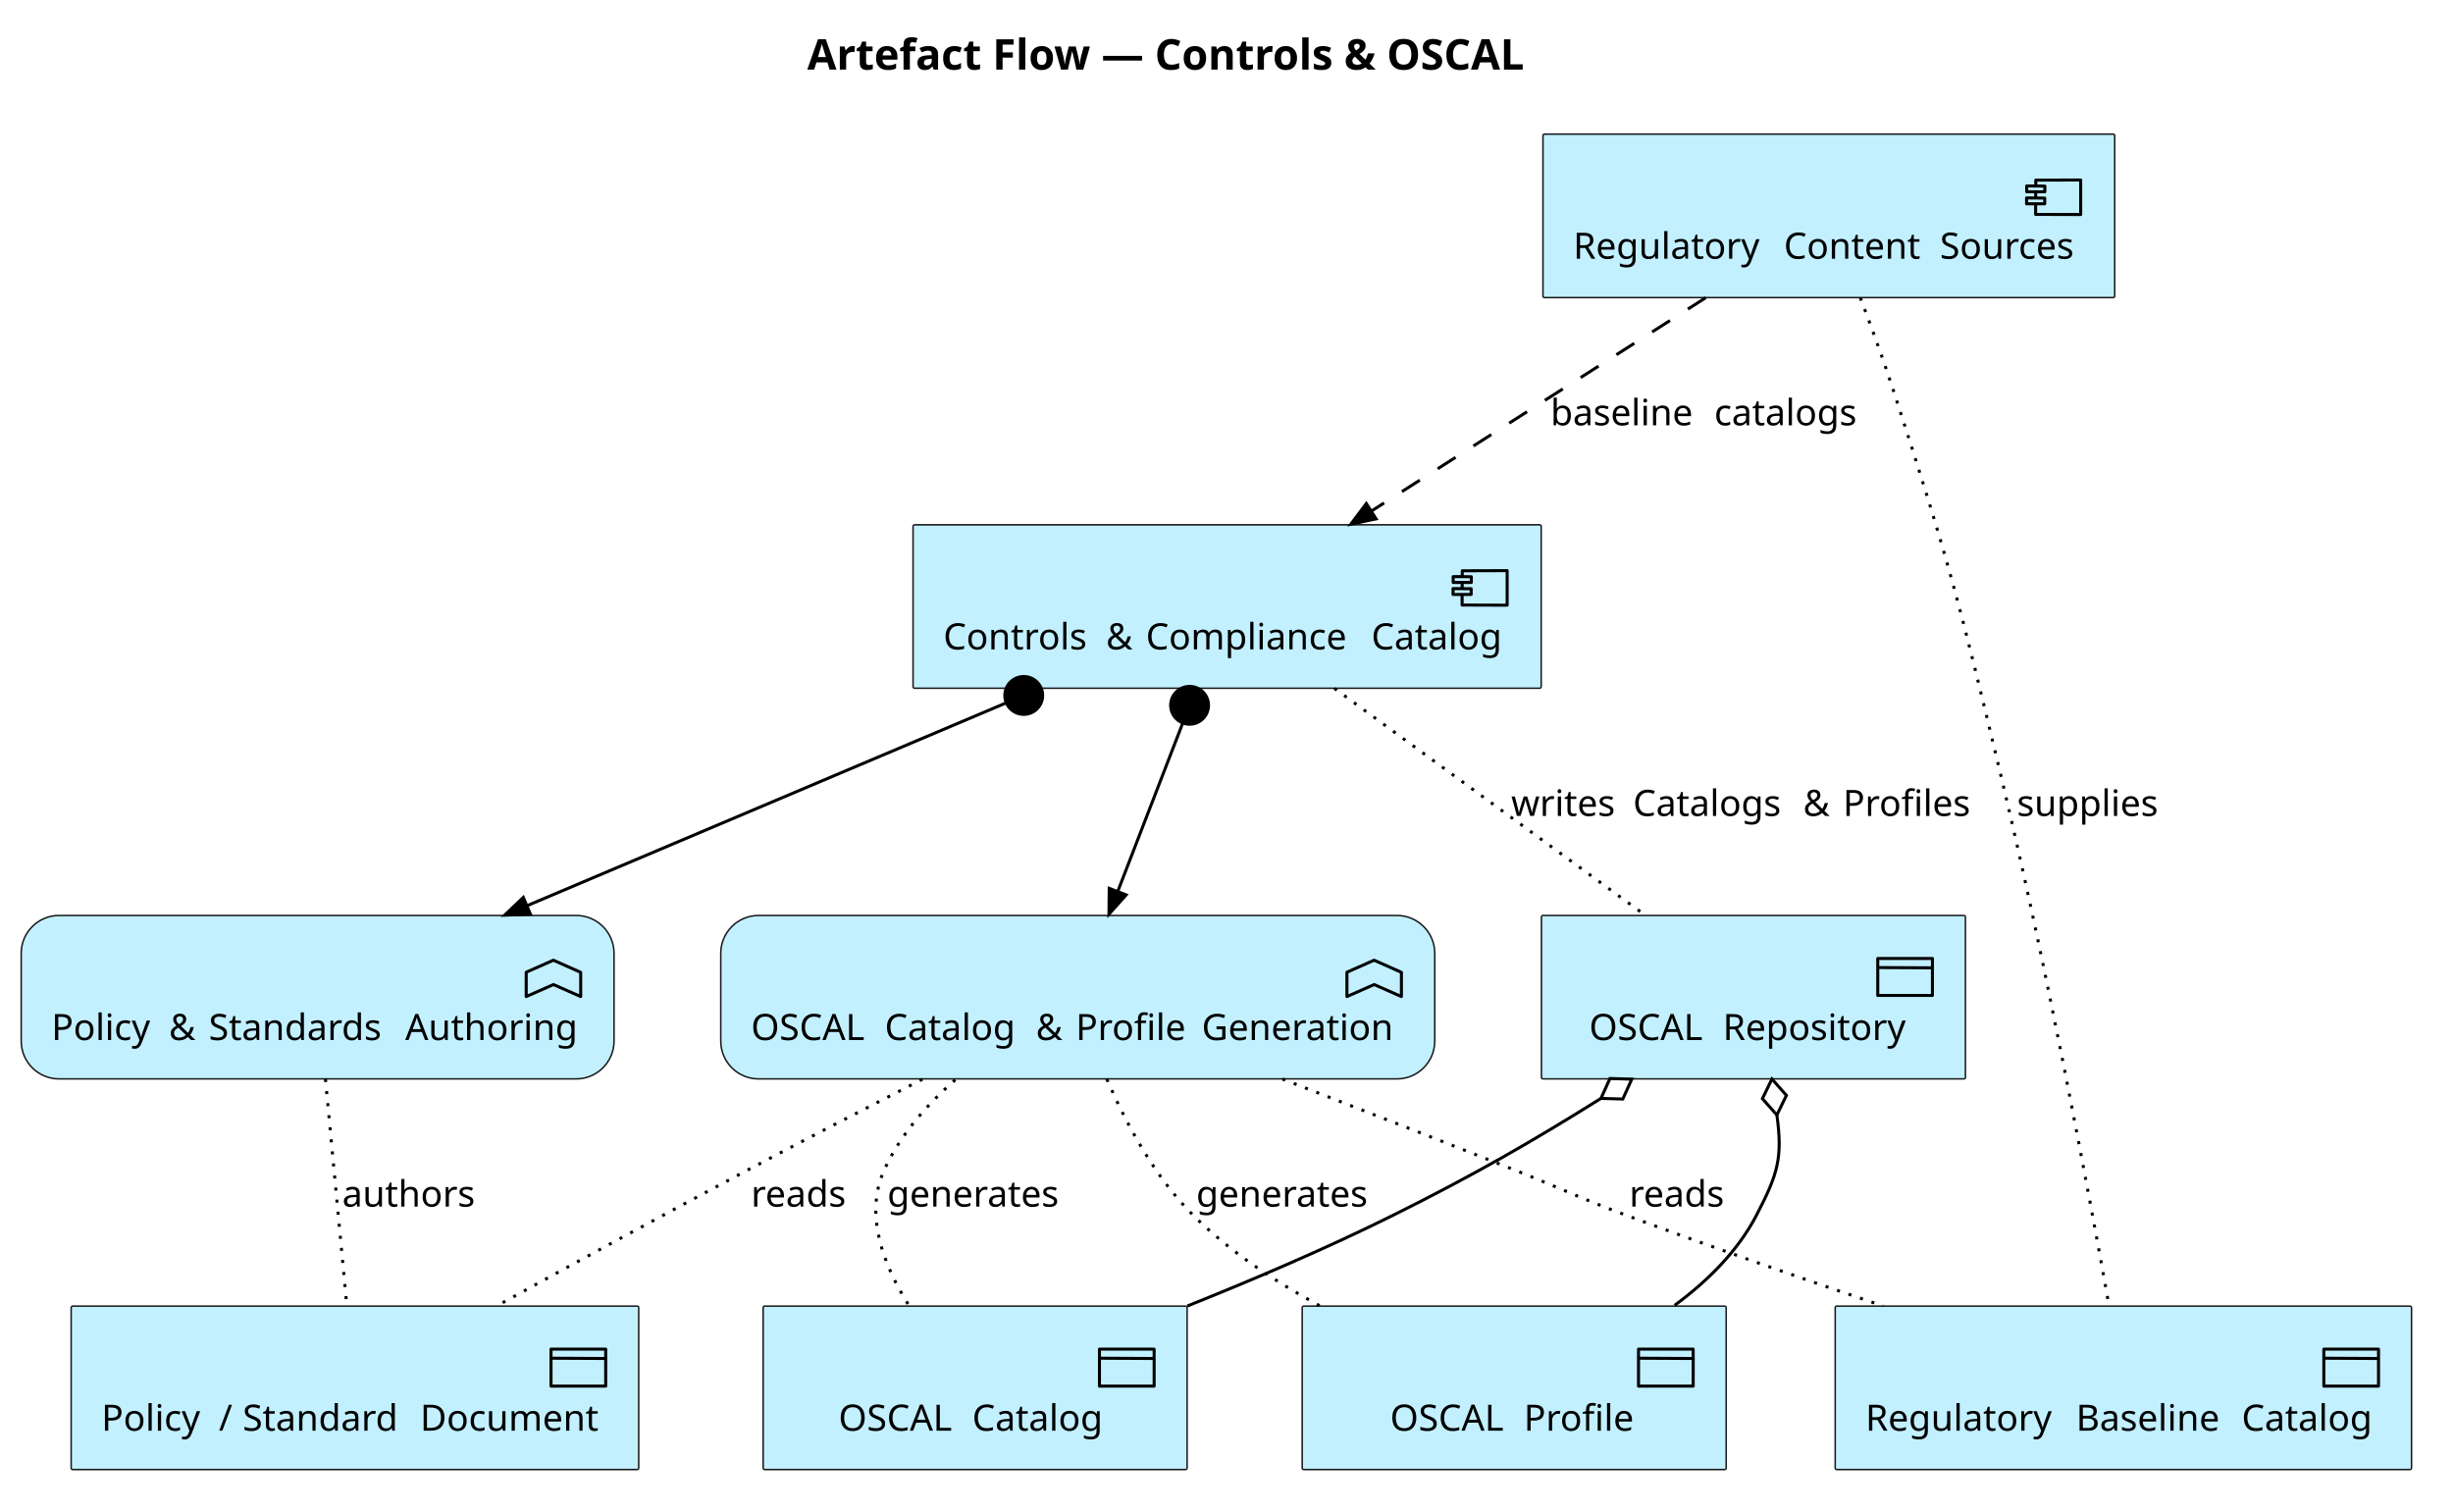
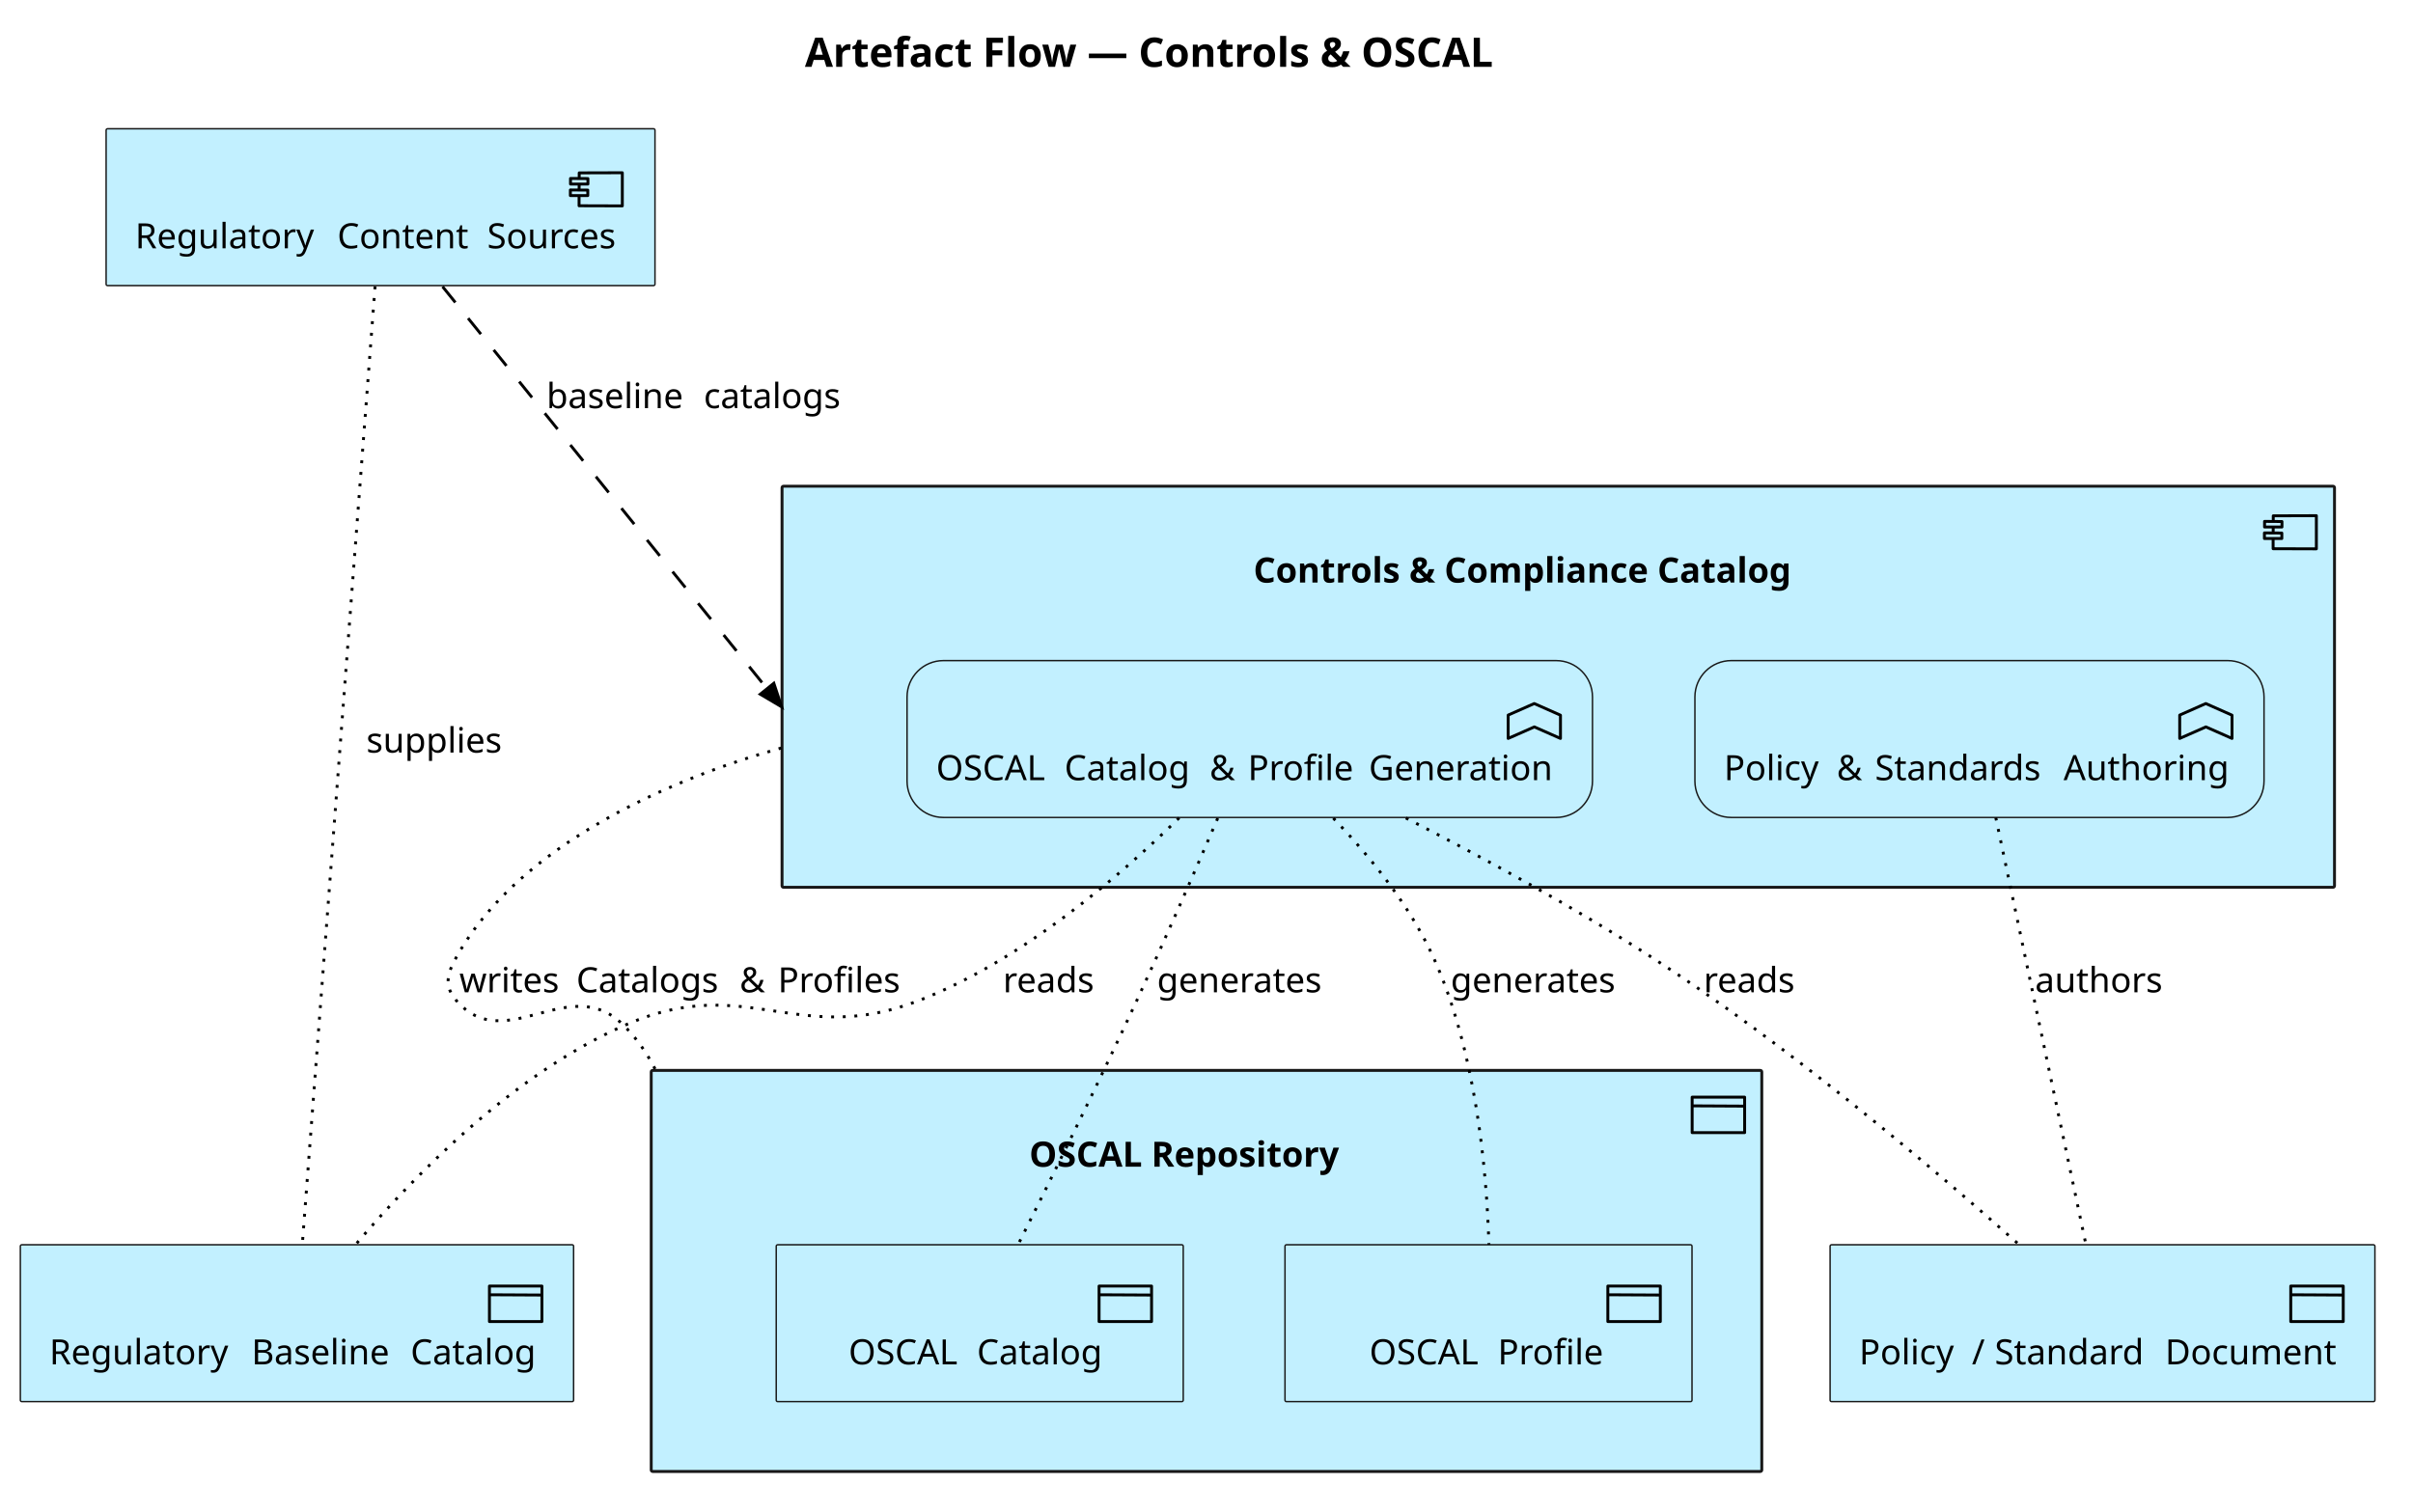
- <svg xmlns="http://www.w3.org/2000/svg" version="1.1" data-diagram-type="DESCRIPTION" style="width:810px;height:499px;background:#FFFFFF;" width="810px" height="499px" viewBox="0 0 810 499" zoomAndPan="magnify" preserveAspectRatio="none" contentStyleType="text/css">
+ <svg xmlns="http://www.w3.org/2000/svg" version="1.1" data-diagram-type="DESCRIPTION" style="width:830px;height:520px;background:#FFFFFF;" width="830px" height="520px" viewBox="0 0 830 520" zoomAndPan="magnify" preserveAspectRatio="none" contentStyleType="text/css">
  <defs />
  <g font-family="sans-serif" lengthAdjust="spacing">
    <g class="title" data-source-line="3">
-       <text x="266.566" y="22.995" fill="#000" font-size="14" textLength="270.17" font-weight="700">Artefact Flow — Controls &amp; OSCAL</text>
+       <text x="276.866" y="22.995" fill="#000" font-size="14" textLength="270.17" font-weight="700">Artefact Flow — Controls &amp; OSCAL</text>
    </g>
-     <g class="entity" data-qualified-name="e_ide4bef3733af65a" id="ent0001" data-source-line="167">
-       <rect x="301.5" y="173.297" width="207.412" height="53.969" fill="#C2F0FF" style="stroke:#181818;stroke-width:0.5;" rx="0.5" ry="0.5" />
-       <path d="M497.672,187.936 L482.846,187.983 A0.5,0.5 0 0 0 482.346,188.483 L482.346,189.92 L479.858,189.901 A0.5,0.5 0 0 0 479.354,190.401 L479.354,192.336 A0.5,0.5 0 0 0 479.854,192.836 L482.335,192.836 L482.311,193.879 L479.811,193.859 A0.5,0.5 0 0 0 479.307,194.36 L479.307,196.295 A0.5,0.5 0 0 0 479.807,196.795 L482.299,196.795 L482.299,199.797 A0.5,0.5 0 0 0 482.8,200.297 L497.673,200.344 A0.5,0.5 0 0 0 498.174,199.844 L498.174,188.436 A0.5,0.5 0 0 0 497.673,187.936 M497.174,188.938 L497.174,199.342 L483.299,199.299 L483.299,196.795 L485.793,196.795 A0.5,0.5 0 0 0 486.293,196.295 L486.293,194.407 A0.5,0.5 0 0 0 485.797,193.907 L483.311,193.887 L483.335,192.836 L485.84,192.836 A0.5,0.5 0 0 0 486.34,192.336 L486.34,190.447 A0.5,0.5 0 0 0 485.844,189.948 L483.346,189.928 L483.346,188.981 M480.354,190.905 L485.34,190.943 L485.34,191.836 L480.354,191.836 M480.307,194.864 L485.293,194.903 L485.293,195.795 L480.307,195.795" fill="#000" />
-       <text x="311.5" y="214.436" fill="#000" font-size="12" textLength="49.893" font-family="Verdana">Controls</text>
-       <text x="361.393" y="214.436" fill="#000" font-size="12" font-family="Verdana"> </text>
-       <text x="365.207" y="214.436" fill="#000" font-size="12" font-family="Verdana">&amp;</text>
-       <text x="374.564" y="214.436" fill="#000" font-size="12" font-family="Verdana"> </text>
-       <text x="378.379" y="214.436" fill="#000" font-size="12" textLength="70.635" font-family="Verdana">Compliance</text>
-       <text x="449.014" y="214.436" fill="#000" font-size="12" font-family="Verdana"> </text>
-       <text x="452.828" y="214.436" fill="#000" font-size="12" textLength="46.084" font-family="Verdana">Catalog</text>
+     <g class="cluster" data-qualified-name="e_ide4bef3733af65a" id="ent0001" data-source-line="167">
+       <rect x="269" y="167.297" width="534" height="138" fill="#C2F0FF" style="stroke:#181818;stroke-width:1;" rx="0.5" ry="0.5" />
+       <path d="M796.76,176.936 L781.934,176.983 A0.5,0.5 0 0 0 781.434,177.483 L781.434,178.92 L778.946,178.901 A0.5,0.5 0 0 0 778.442,179.401 L778.442,181.336 A0.5,0.5 0 0 0 778.942,181.836 L781.422,181.836 L781.399,182.879 L778.899,182.859 A0.5,0.5 0 0 0 778.395,183.36 L778.395,185.295 A0.5,0.5 0 0 0 778.895,185.795 L781.387,185.795 L781.387,188.797 A0.5,0.5 0 0 0 781.888,189.297 L796.761,189.344 A0.5,0.5 0 0 0 797.262,188.844 L797.262,177.436 A0.5,0.5 0 0 0 796.761,176.936 M796.262,177.938 L796.262,188.342 L782.387,188.299 L782.387,185.795 L784.881,185.795 A0.5,0.5 0 0 0 785.381,185.295 L785.381,183.407 A0.5,0.5 0 0 0 784.885,182.907 L782.399,182.887 L782.422,181.836 L784.928,181.836 A0.5,0.5 0 0 0 785.428,181.336 L785.428,179.447 A0.5,0.5 0 0 0 784.932,178.948 L782.434,178.928 L782.434,177.981 M779.442,179.905 L784.428,179.943 L784.428,180.836 L779.442,180.836 M779.395,183.864 L784.381,183.903 L784.381,184.795 L779.395,184.795" fill="#000" />
+       <text x="431.152" y="200.436" fill="#000" font-size="12" textLength="209.695" font-weight="700" font-family="Verdana">Controls &amp; Compliance Catalog</text>
    </g>
-     <g class="entity" data-qualified-name="e_idb18c37abc9ff51" id="ent0002" data-source-line="195">
-       <rect x="509" y="302.297" width="140" height="53.969" fill="#C2F0FF" style="stroke:#181818;stroke-width:0.5;" rx="0.5" ry="0.5" />
-       <path d="M620.05,316.007 A0.5,0.5 0 0 0 619.55,316.507 L619.55,328.715 A0.5,0.5 0 0 0 620.05,329.214 L638.103,329.214 A0.5,0.5 0 0 0 638.603,328.715 L638.603,316.507 A0.5,0.5 0 0 0 638.103,316.007 M620.55,317.007 L637.603,317.007 L637.603,319.092 L620.55,319.003 M620.55,320.003 L637.603,320.092 L637.603,328.214 L620.55,328.214" fill="#000" />
-       <text x="524.751" y="343.436" fill="#000" font-size="12" textLength="40.336" font-family="Verdana">OSCAL</text>
-       <text x="565.087" y="343.436" fill="#000" font-size="12" font-family="Verdana"> </text>
-       <text x="568.901" y="343.436" fill="#000" font-size="12" textLength="64.348" font-family="Verdana">Repository</text>
+     <g class="cluster" data-qualified-name="e_idb18c37abc9ff51" id="ent0004" data-source-line="195">
+       <rect x="224" y="368.297" width="382" height="138" fill="#C2F0FF" style="stroke:#181818;stroke-width:1;" rx="0.5" ry="0.5" />
+       <path d="M582.05,377.007 A0.5,0.5 0 0 0 581.55,377.507 L581.55,389.715 A0.5,0.5 0 0 0 582.05,390.214 L600.103,390.214 A0.5,0.5 0 0 0 600.603,389.715 L600.603,377.507 A0.5,0.5 0 0 0 600.103,377.007 M582.55,378.007 L599.603,378.007 L599.603,380.092 L582.55,380.003 M582.55,381.003 L599.603,381.092 L599.603,389.214 L582.55,389.214" fill="#000" />
+       <text x="354.024" y="401.436" fill="#000" font-size="12" textLength="121.951" font-weight="700" font-family="Verdana">OSCAL Repository</text>
    </g>
-     <g class="entity" data-qualified-name="e_id13f9d5fb47b650" id="ent0003" data-source-line="167">
-       <rect x="509.5" y="44.297" width="188.797" height="53.969" fill="#C2F0FF" style="stroke:#181818;stroke-width:0.5;" rx="0.5" ry="0.5" />
-       <path d="M687.057,58.936 L672.231,58.983 A0.5,0.5 0 0 0 671.731,59.483 L671.731,60.92 L669.243,60.901 A0.5,0.5 0 0 0 668.739,61.401 L668.739,63.336 A0.5,0.5 0 0 0 669.239,63.836 L671.719,63.836 L671.696,64.879 L669.196,64.859 A0.5,0.5 0 0 0 668.692,65.36 L668.692,67.295 A0.5,0.5 0 0 0 669.192,67.795 L671.684,67.795 L671.684,70.797 A0.5,0.5 0 0 0 672.184,71.297 L687.057,71.344 A0.5,0.5 0 0 0 687.559,70.844 L687.559,59.436 A0.5,0.5 0 0 0 687.057,58.936 M686.559,59.938 L686.559,70.342 L672.684,70.299 L672.684,67.795 L675.178,67.795 A0.5,0.5 0 0 0 675.678,67.295 L675.678,65.407 A0.5,0.5 0 0 0 675.182,64.907 L672.696,64.887 L672.719,63.836 L675.225,63.836 A0.5,0.5 0 0 0 675.725,63.336 L675.725,61.447 A0.5,0.5 0 0 0 675.229,60.948 L672.731,60.928 L672.731,59.981 M669.739,61.905 L674.725,61.943 L674.725,62.836 L669.739,62.836 M669.692,65.864 L674.678,65.903 L674.678,66.795 L669.692,66.795" fill="#000" />
-       <text x="519.5" y="85.436" fill="#000" font-size="12" textLength="65.713" font-family="Verdana">Regulatory</text>
-       <text x="585.213" y="85.436" fill="#000" font-size="12" font-family="Verdana"> </text>
-       <text x="589.027" y="85.436" fill="#000" font-size="12" textLength="47.725" font-family="Verdana">Content</text>
-       <text x="636.752" y="85.436" fill="#000" font-size="12" font-family="Verdana"> </text>
-       <text x="640.566" y="85.436" fill="#000" font-size="12" textLength="47.73" font-family="Verdana">Sources</text>
+     <g class="entity" data-qualified-name="e_ide4bef3733af65a.e_id6ac934f170cd5f" id="ent0002" data-source-line="176">
+       <rect x="583" y="227.297" width="195.758" height="53.969" fill="#C2F0FF" style="stroke:#181818;stroke-width:0.5;" rx="12.5" ry="12.5" />
+       <path d="M758.517,241.617 L749.554,245.586 A0.5,0.5 0 0 0 749.257,246.043 L749.257,254.08 A0.5,0.5 0 0 0 749.958,254.537 L758.753,250.658 L767.546,254.537 A0.5,0.5 0 0 0 768.249,254.08 L768.249,246.076 A0.5,0.5 0 0 0 767.95,245.619 L758.923,241.617 A0.5,0.5 0 0 0 758.517,241.617 M758.72,242.621 L767.249,246.4 L767.249,253.314 L758.954,249.654 A0.5,0.5 0 0 0 758.55,249.654 L750.257,253.314 L750.257,246.369" fill="#000" />
+       <text x="593" y="268.436" fill="#000" font-size="12" textLength="34.945" font-family="Verdana">Policy</text>
+       <text x="627.945" y="268.436" fill="#000" font-size="12" font-family="Verdana"> </text>
+       <text x="631.76" y="268.436" fill="#000" font-size="12" font-family="Verdana">&amp;</text>
+       <text x="641.117" y="268.436" fill="#000" font-size="12" font-family="Verdana"> </text>
+       <text x="644.932" y="268.436" fill="#000" font-size="12" textLength="61.055" font-family="Verdana">Standards</text>
+       <text x="705.986" y="268.436" fill="#000" font-size="12" font-family="Verdana"> </text>
+       <text x="709.801" y="268.436" fill="#000" font-size="12" textLength="58.957" font-family="Verdana">Authoring</text>
    </g>
-     <g class="entity" data-qualified-name="e_id6ac934f170cd5f" id="ent0004" data-source-line="176">
-       <rect x="7" y="302.297" width="195.758" height="53.969" fill="#C2F0FF" style="stroke:#181818;stroke-width:0.5;" rx="12.5" ry="12.5" />
-       <path d="M182.517,316.617 L173.554,320.586 A0.5,0.5 0 0 0 173.257,321.043 L173.257,329.08 A0.5,0.5 0 0 0 173.958,329.537 L182.753,325.658 L191.546,329.537 A0.5,0.5 0 0 0 192.249,329.08 L192.249,321.076 A0.5,0.5 0 0 0 191.95,320.619 L182.923,316.617 A0.5,0.5 0 0 0 182.517,316.617 M182.72,317.621 L191.249,321.4 L191.249,328.314 L182.954,324.654 A0.5,0.5 0 0 0 182.55,324.654 L174.257,328.314 L174.257,321.369" fill="#000" />
-       <text x="17" y="343.436" fill="#000" font-size="12" textLength="34.945" font-family="Verdana">Policy</text>
-       <text x="51.945" y="343.436" fill="#000" font-size="12" font-family="Verdana"> </text>
-       <text x="55.76" y="343.436" fill="#000" font-size="12" font-family="Verdana">&amp;</text>
-       <text x="65.117" y="343.436" fill="#000" font-size="12" font-family="Verdana"> </text>
-       <text x="68.932" y="343.436" fill="#000" font-size="12" textLength="61.055" font-family="Verdana">Standards</text>
-       <text x="129.986" y="343.436" fill="#000" font-size="12" font-family="Verdana"> </text>
-       <text x="133.801" y="343.436" fill="#000" font-size="12" textLength="58.957" font-family="Verdana">Authoring</text>
+     <g class="entity" data-qualified-name="e_ide4bef3733af65a.e_id8926bd09002459" id="ent0003" data-source-line="176">
+       <rect x="312" y="227.297" width="235.766" height="53.969" fill="#C2F0FF" style="stroke:#181818;stroke-width:0.5;" rx="12.5" ry="12.5" />
+       <path d="M527.525,241.617 L518.562,245.586 A0.5,0.5 0 0 0 518.265,246.043 L518.265,254.08 A0.5,0.5 0 0 0 518.966,254.537 L527.761,250.658 L536.554,254.537 A0.5,0.5 0 0 0 537.257,254.08 L537.257,246.076 A0.5,0.5 0 0 0 536.958,245.619 L527.931,241.617 A0.5,0.5 0 0 0 527.525,241.617 M527.728,242.621 L536.257,246.4 L536.257,253.314 L527.962,249.654 A0.5,0.5 0 0 0 527.558,249.654 L519.265,253.314 L519.265,246.369" fill="#000" />
+       <text x="322" y="268.436" fill="#000" font-size="12" textLength="40.336" font-family="Verdana">OSCAL</text>
+       <text x="362.336" y="268.436" fill="#000" font-size="12" font-family="Verdana"> </text>
+       <text x="366.15" y="268.436" fill="#000" font-size="12" textLength="46.084" font-family="Verdana">Catalog</text>
+       <text x="412.234" y="268.436" fill="#000" font-size="12" font-family="Verdana"> </text>
+       <text x="416.049" y="268.436" fill="#000" font-size="12" font-family="Verdana">&amp;</text>
+       <text x="425.406" y="268.436" fill="#000" font-size="12" font-family="Verdana"> </text>
+       <text x="429.221" y="268.436" fill="#000" font-size="12" textLength="37.787" font-family="Verdana">Profile</text>
+       <text x="467.008" y="268.436" fill="#000" font-size="12" font-family="Verdana"> </text>
+       <text x="470.822" y="268.436" fill="#000" font-size="12" textLength="66.943" font-family="Verdana">Generation</text>
    </g>
-     <g class="entity" data-qualified-name="e_id8926bd09002459" id="ent0005" data-source-line="176">
-       <rect x="238" y="302.297" width="235.766" height="53.969" fill="#C2F0FF" style="stroke:#181818;stroke-width:0.5;" rx="12.5" ry="12.5" />
-       <path d="M453.525,316.617 L444.562,320.586 A0.5,0.5 0 0 0 444.265,321.043 L444.265,329.08 A0.5,0.5 0 0 0 444.966,329.537 L453.761,325.658 L462.554,329.537 A0.5,0.5 0 0 0 463.257,329.08 L463.257,321.076 A0.5,0.5 0 0 0 462.958,320.619 L453.931,316.617 A0.5,0.5 0 0 0 453.525,316.617 M453.728,317.621 L462.257,321.4 L462.257,328.314 L453.962,324.654 A0.5,0.5 0 0 0 453.558,324.654 L445.265,328.314 L445.265,321.369" fill="#000" />
-       <text x="248" y="343.436" fill="#000" font-size="12" textLength="40.336" font-family="Verdana">OSCAL</text>
-       <text x="288.336" y="343.436" fill="#000" font-size="12" font-family="Verdana"> </text>
-       <text x="292.15" y="343.436" fill="#000" font-size="12" textLength="46.084" font-family="Verdana">Catalog</text>
-       <text x="338.234" y="343.436" fill="#000" font-size="12" font-family="Verdana"> </text>
-       <text x="342.049" y="343.436" fill="#000" font-size="12" font-family="Verdana">&amp;</text>
-       <text x="351.406" y="343.436" fill="#000" font-size="12" font-family="Verdana"> </text>
-       <text x="355.221" y="343.436" fill="#000" font-size="12" textLength="37.787" font-family="Verdana">Profile</text>
-       <text x="393.008" y="343.436" fill="#000" font-size="12" font-family="Verdana"> </text>
-       <text x="396.822" y="343.436" fill="#000" font-size="12" textLength="66.943" font-family="Verdana">Generation</text>
+     <g class="entity" data-qualified-name="e_idb18c37abc9ff51.e_idddf65887d53f57" id="ent0005" data-source-line="195">
+       <rect x="267" y="428.297" width="140" height="53.969" fill="#C2F0FF" style="stroke:#181818;stroke-width:0.5;" rx="0.5" ry="0.5" />
+       <path d="M378.05,442.007 A0.5,0.5 0 0 0 377.55,442.507 L377.55,454.715 A0.5,0.5 0 0 0 378.05,455.214 L396.103,455.214 A0.5,0.5 0 0 0 396.603,454.715 L396.603,442.507 A0.5,0.5 0 0 0 396.103,442.007 M378.55,443.007 L395.603,443.007 L395.603,445.092 L378.55,445.003 M378.55,446.003 L395.603,446.092 L395.603,454.214 L378.55,454.214" fill="#000" />
+       <text x="291.883" y="469.436" fill="#000" font-size="12" textLength="40.336" font-family="Verdana">OSCAL</text>
+       <text x="332.219" y="469.436" fill="#000" font-size="12" font-family="Verdana"> </text>
+       <text x="336.033" y="469.436" fill="#000" font-size="12" textLength="46.084" font-family="Verdana">Catalog</text>
    </g>
-     <g class="entity" data-qualified-name="e_id51129996aed75b" id="ent0006" data-source-line="195">
-       <rect x="23.5" y="431.297" width="187.402" height="53.969" fill="#C2F0FF" style="stroke:#181818;stroke-width:0.5;" rx="0.5" ry="0.5" />
-       <path d="M181.952,445.007 A0.5,0.5 0 0 0 181.452,445.507 L181.452,457.715 A0.5,0.5 0 0 0 181.952,458.214 L200.005,458.214 A0.5,0.5 0 0 0 200.506,457.715 L200.506,445.507 A0.5,0.5 0 0 0 200.005,445.007 M182.452,446.007 L199.505,446.007 L199.505,448.092 L182.452,448.003 M182.452,449.003 L199.505,449.092 L199.505,457.214 L182.452,457.214" fill="#000" />
-       <text x="33.5" y="472.436" fill="#000" font-size="12" textLength="34.945" font-family="Verdana">Policy</text>
-       <text x="68.445" y="472.436" fill="#000" font-size="12" font-family="Verdana"> </text>
-       <text x="72.26" y="472.436" fill="#000" font-size="12" font-family="Verdana">/</text>
-       <text x="76.303" y="472.436" fill="#000" font-size="12" font-family="Verdana"> </text>
-       <text x="80.117" y="472.436" fill="#000" font-size="12" textLength="54.803" font-family="Verdana">Standard</text>
-       <text x="134.92" y="472.436" fill="#000" font-size="12" font-family="Verdana"> </text>
-       <text x="138.734" y="472.436" fill="#000" font-size="12" textLength="62.168" font-family="Verdana">Document</text>
+     <g class="entity" data-qualified-name="e_idb18c37abc9ff51.e_id9659a679544058" id="ent0006" data-source-line="195">
+       <rect x="442" y="428.297" width="140" height="53.969" fill="#C2F0FF" style="stroke:#181818;stroke-width:0.5;" rx="0.5" ry="0.5" />
+       <path d="M553.05,442.007 A0.5,0.5 0 0 0 552.55,442.507 L552.55,454.715 A0.5,0.5 0 0 0 553.05,455.214 L571.103,455.214 A0.5,0.5 0 0 0 571.603,454.715 L571.603,442.507 A0.5,0.5 0 0 0 571.103,442.007 M553.55,443.007 L570.603,443.007 L570.603,445.092 L553.55,445.003 M553.55,446.003 L570.603,446.092 L570.603,454.214 L553.55,454.214" fill="#000" />
+       <text x="471.031" y="469.436" fill="#000" font-size="12" textLength="40.336" font-family="Verdana">OSCAL</text>
+       <text x="511.367" y="469.436" fill="#000" font-size="12" font-family="Verdana"> </text>
+       <text x="515.182" y="469.436" fill="#000" font-size="12" textLength="37.787" font-family="Verdana">Profile</text>
    </g>
-     <g class="entity" data-qualified-name="e_ida95982eb78095a" id="ent0007" data-source-line="195">
-       <rect x="606" y="431.297" width="190.303" height="53.969" fill="#C2F0FF" style="stroke:#181818;stroke-width:0.5;" rx="0.5" ry="0.5" />
-       <path d="M767.353,445.007 A0.5,0.5 0 0 0 766.853,445.507 L766.853,457.715 A0.5,0.5 0 0 0 767.353,458.214 L785.406,458.214 A0.5,0.5 0 0 0 785.906,457.715 L785.906,445.507 A0.5,0.5 0 0 0 785.406,445.007 M767.852,446.007 L784.905,446.007 L784.905,448.092 L767.852,448.003 M767.852,449.003 L784.905,449.092 L784.905,457.214 L767.852,457.214" fill="#000" />
-       <text x="616" y="472.436" fill="#000" font-size="12" textLength="65.713" font-family="Verdana">Regulatory</text>
-       <text x="681.713" y="472.436" fill="#000" font-size="12" font-family="Verdana"> </text>
-       <text x="685.527" y="472.436" fill="#000" font-size="12" textLength="50.877" font-family="Verdana">Baseline</text>
-       <text x="736.404" y="472.436" fill="#000" font-size="12" font-family="Verdana"> </text>
-       <text x="740.219" y="472.436" fill="#000" font-size="12" textLength="46.084" font-family="Verdana">Catalog</text>
+     <g class="entity" data-qualified-name="e_id13f9d5fb47b650" id="ent0007" data-source-line="167">
+       <rect x="36.5" y="44.297" width="188.797" height="53.969" fill="#C2F0FF" style="stroke:#181818;stroke-width:0.5;" rx="0.5" ry="0.5" />
+       <path d="M214.057,58.936 L199.231,58.983 A0.5,0.5 0 0 0 198.731,59.483 L198.731,60.92 L196.243,60.901 A0.5,0.5 0 0 0 195.739,61.401 L195.739,63.336 A0.5,0.5 0 0 0 196.239,63.836 L198.719,63.836 L198.696,64.879 L196.196,64.859 A0.5,0.5 0 0 0 195.692,65.36 L195.692,67.295 A0.5,0.5 0 0 0 196.192,67.795 L198.684,67.795 L198.684,70.797 A0.5,0.5 0 0 0 199.184,71.297 L214.057,71.344 A0.5,0.5 0 0 0 214.559,70.844 L214.559,59.436 A0.5,0.5 0 0 0 214.057,58.936 M213.559,59.938 L213.559,70.342 L199.684,70.299 L199.684,67.795 L202.178,67.795 A0.5,0.5 0 0 0 202.678,67.295 L202.678,65.407 A0.5,0.5 0 0 0 202.182,64.907 L199.696,64.887 L199.719,63.836 L202.225,63.836 A0.5,0.5 0 0 0 202.725,63.336 L202.725,61.447 A0.5,0.5 0 0 0 202.229,60.948 L199.731,60.928 L199.731,59.981 M196.739,61.905 L201.725,61.943 L201.725,62.836 L196.739,62.836 M196.692,65.864 L201.678,65.903 L201.678,66.795 L196.692,66.795" fill="#000" />
+       <text x="46.5" y="85.436" fill="#000" font-size="12" textLength="65.713" font-family="Verdana">Regulatory</text>
+       <text x="112.213" y="85.436" fill="#000" font-size="12" font-family="Verdana"> </text>
+       <text x="116.027" y="85.436" fill="#000" font-size="12" textLength="47.725" font-family="Verdana">Content</text>
+       <text x="163.752" y="85.436" fill="#000" font-size="12" font-family="Verdana"> </text>
+       <text x="167.566" y="85.436" fill="#000" font-size="12" textLength="47.73" font-family="Verdana">Sources</text>
    </g>
-     <g class="entity" data-qualified-name="e_idddf65887d53f57" id="ent0008" data-source-line="195">
-       <rect x="252" y="431.297" width="140" height="53.969" fill="#C2F0FF" style="stroke:#181818;stroke-width:0.5;" rx="0.5" ry="0.5" />
-       <path d="M363.05,445.007 A0.5,0.5 0 0 0 362.55,445.507 L362.55,457.715 A0.5,0.5 0 0 0 363.05,458.214 L381.103,458.214 A0.5,0.5 0 0 0 381.603,457.715 L381.603,445.507 A0.5,0.5 0 0 0 381.103,445.007 M363.55,446.007 L380.603,446.007 L380.603,448.092 L363.55,448.003 M363.55,449.003 L380.603,449.092 L380.603,457.214 L363.55,457.214" fill="#000" />
-       <text x="276.883" y="472.436" fill="#000" font-size="12" textLength="40.336" font-family="Verdana">OSCAL</text>
-       <text x="317.219" y="472.436" fill="#000" font-size="12" font-family="Verdana"> </text>
-       <text x="321.033" y="472.436" fill="#000" font-size="12" textLength="46.084" font-family="Verdana">Catalog</text>
+     <g class="entity" data-qualified-name="e_id51129996aed75b" id="ent0008" data-source-line="195">
+       <rect x="629.5" y="428.297" width="187.402" height="53.969" fill="#C2F0FF" style="stroke:#181818;stroke-width:0.5;" rx="0.5" ry="0.5" />
+       <path d="M787.952,442.007 A0.5,0.5 0 0 0 787.452,442.507 L787.452,454.715 A0.5,0.5 0 0 0 787.952,455.214 L806.005,455.214 A0.5,0.5 0 0 0 806.506,454.715 L806.506,442.507 A0.5,0.5 0 0 0 806.005,442.007 M788.452,443.007 L805.505,443.007 L805.505,445.092 L788.452,445.003 M788.452,446.003 L805.505,446.092 L805.505,454.214 L788.452,454.214" fill="#000" />
+       <text x="639.5" y="469.436" fill="#000" font-size="12" textLength="34.945" font-family="Verdana">Policy</text>
+       <text x="674.445" y="469.436" fill="#000" font-size="12" font-family="Verdana"> </text>
+       <text x="678.26" y="469.436" fill="#000" font-size="12" font-family="Verdana">/</text>
+       <text x="682.303" y="469.436" fill="#000" font-size="12" font-family="Verdana"> </text>
+       <text x="686.117" y="469.436" fill="#000" font-size="12" textLength="54.803" font-family="Verdana">Standard</text>
+       <text x="740.92" y="469.436" fill="#000" font-size="12" font-family="Verdana"> </text>
+       <text x="744.734" y="469.436" fill="#000" font-size="12" textLength="62.168" font-family="Verdana">Document</text>
    </g>
-     <g class="entity" data-qualified-name="e_id9659a679544058" id="ent0009" data-source-line="195">
-       <rect x="430" y="431.297" width="140" height="53.969" fill="#C2F0FF" style="stroke:#181818;stroke-width:0.5;" rx="0.5" ry="0.5" />
-       <path d="M541.05,445.007 A0.5,0.5 0 0 0 540.55,445.507 L540.55,457.715 A0.5,0.5 0 0 0 541.05,458.214 L559.103,458.214 A0.5,0.5 0 0 0 559.603,457.715 L559.603,445.507 A0.5,0.5 0 0 0 559.103,445.007 M541.55,446.007 L558.603,446.007 L558.603,448.092 L541.55,448.003 M541.55,449.003 L558.603,449.092 L558.603,457.214 L541.55,457.214" fill="#000" />
-       <text x="459.031" y="472.436" fill="#000" font-size="12" textLength="40.336" font-family="Verdana">OSCAL</text>
-       <text x="499.367" y="472.436" fill="#000" font-size="12" font-family="Verdana"> </text>
-       <text x="503.182" y="472.436" fill="#000" font-size="12" textLength="37.787" font-family="Verdana">Profile</text>
+     <g class="entity" data-qualified-name="e_ida95982eb78095a" id="ent0009" data-source-line="195">
+       <rect x="7" y="428.297" width="190.303" height="53.969" fill="#C2F0FF" style="stroke:#181818;stroke-width:0.5;" rx="0.5" ry="0.5" />
+       <path d="M168.353,442.007 A0.5,0.5 0 0 0 167.853,442.507 L167.853,454.715 A0.5,0.5 0 0 0 168.353,455.214 L186.406,455.214 A0.5,0.5 0 0 0 186.906,454.715 L186.906,442.507 A0.5,0.5 0 0 0 186.406,442.007 M168.852,443.007 L185.905,443.007 L185.905,445.092 L168.852,445.003 M168.852,446.003 L185.905,446.092 L185.905,454.214 L168.852,454.214" fill="#000" />
+       <text x="17" y="469.436" fill="#000" font-size="12" textLength="65.713" font-family="Verdana">Regulatory</text>
+       <text x="82.713" y="469.436" fill="#000" font-size="12" font-family="Verdana"> </text>
+       <text x="86.527" y="469.436" fill="#000" font-size="12" textLength="50.877" font-family="Verdana">Baseline</text>
+       <text x="137.404" y="469.436" fill="#000" font-size="12" font-family="Verdana"> </text>
+       <text x="141.219" y="469.436" fill="#000" font-size="12" textLength="46.084" font-family="Verdana">Catalog</text>
    </g>
-     <g class="link" data-entity-1="ent0003" data-entity-2="ent0001" id="lnk10" data-source-line="349" data-link-type="dependency">
-       <path d="M563.25,98.307 C529.02,120.147 487.094,146.914 452.784,168.804" style="stroke:#000;stroke-width:1;stroke-dasharray:7,7;" fill="none" id="e_id13f9d5fb47b650-to-e_ide4bef3733af65a" />
-       <polygon points="446.04,173.107,454.398,171.333,451.171,166.275,446.04,173.107" fill="#000" style="stroke:#000;stroke-width:1;stroke-linejoin:miter;stroke-miterlimit:10;" />
-       <text x="512" y="140.436" fill="#000" font-size="12" textLength="50.262" font-family="Verdana">baseline</text>
-       <text x="562.262" y="140.436" fill="#000" font-size="12" font-family="Verdana"> </text>
-       <text x="566.076" y="140.436" fill="#000" font-size="12" textLength="50.555" font-family="Verdana">catalogs</text>
+     <g class="link" data-entity-1="ent0007" data-entity-2="ent0001" id="lnk10" data-source-line="349" data-link-type="dependency">
+       <path d="M152.23,98.617 C172.16,123.322 202.698,161.179 228.573,193.257 C241.51,209.296 253.282,223.889 261.979,234.672 C264.154,237.367 266.136,239.824 267.896,242.007 C268.116,242.279 268.333,242.548 268.546,242.812 C268.652,242.944 263.735,236.848 263.84,236.978" style="stroke:#000;stroke-width:1;stroke-dasharray:7,7;" fill="none" id="e_id13f9d5fb47b650-to-e_ide4bef3733af65a" />
+       <polygon points="268.863,243.205,266.175,235.095,261.505,238.862,268.863,243.205" fill="#000" style="stroke:#000;stroke-width:1;stroke-linejoin:miter;stroke-miterlimit:10;" />
+       <text x="188" y="140.436" fill="#000" font-size="12" textLength="50.262" font-family="Verdana">baseline</text>
+       <text x="238.262" y="140.436" fill="#000" font-size="12" font-family="Verdana"> </text>
+       <text x="242.076" y="140.436" fill="#000" font-size="12" textLength="50.555" font-family="Verdana">catalogs</text>
    </g>
-     <g class="link" data-entity-1="ent0001" data-entity-2="ent0002" id="lnk11" data-source-line="349" data-link-type="association">
-       <path d="M440.63,227.307 C470.56,249.147 513.12,280.217 543.12,302.107" style="stroke:#000;stroke-width:1;stroke-dasharray:1,3;" fill="none" id="e_ide4bef3733af65a-e_idb18c37abc9ff51" />
-       <text x="499" y="269.436" fill="#000" font-size="12" textLength="36.422" font-family="Verdana">writes</text>
-       <text x="535.422" y="269.436" fill="#000" font-size="12" font-family="Verdana"> </text>
-       <text x="539.236" y="269.436" fill="#000" font-size="12" textLength="52.336" font-family="Verdana">Catalogs</text>
-       <text x="591.572" y="269.436" fill="#000" font-size="12" font-family="Verdana"> </text>
-       <text x="595.387" y="269.436" fill="#000" font-size="12" font-family="Verdana">&amp;</text>
-       <text x="604.744" y="269.436" fill="#000" font-size="12" font-family="Verdana"> </text>
-       <text x="608.559" y="269.436" fill="#000" font-size="12" textLength="44.039" font-family="Verdana">Profiles</text>
+     <g class="link" data-entity-1="ent0001" data-entity-2="ent0004" id="lnk11" data-source-line="349" data-link-type="association">
+       <path d="M268.773,257.372 C268.342,257.49 267.897,257.614 267.437,257.742 C265.599,258.257 263.535,258.858 261.279,259.547 C252.256,262.304 240.166,266.484 227.223,272.329 C201.335,284.019 172.03,302.367 157,329.297 C153.75,335.117 152.63,339.267 157,344.297 C173.78,363.607 195.6,334.527 214,352.297 C218.075,356.231 221.42,360.741 224.152,365.626 C224.494,366.236 224.826,366.853 225.148,367.475 C225.229,367.63 225.309,367.786 225.389,367.942" style="stroke:#000;stroke-width:1;stroke-dasharray:1,3;" fill="none" id="e_ide4bef3733af65a-e_idb18c37abc9ff51" />
+       <text x="158" y="341.436" fill="#000" font-size="12" textLength="36.422" font-family="Verdana">writes</text>
+       <text x="194.422" y="341.436" fill="#000" font-size="12" font-family="Verdana"> </text>
+       <text x="198.236" y="341.436" fill="#000" font-size="12" textLength="52.336" font-family="Verdana">Catalogs</text>
+       <text x="250.572" y="341.436" fill="#000" font-size="12" font-family="Verdana"> </text>
+       <text x="254.387" y="341.436" fill="#000" font-size="12" font-family="Verdana">&amp;</text>
+       <text x="263.744" y="341.436" fill="#000" font-size="12" font-family="Verdana"> </text>
+       <text x="267.559" y="341.436" fill="#000" font-size="12" textLength="44.039" font-family="Verdana">Profiles</text>
    </g>
-     <g class="link" data-entity-1="ent0001" data-entity-2="ent0004" id="lnk12" data-source-line="349" data-link-type="dependency">
-       <path d="M332.519,231.985 C280.829,253.865 225.707,277.198 173.977,299.098" style="stroke:#000;stroke-width:1;" fill="none" id="e_ide4bef3733af65a-e_id6ac934f170cd5f" />
-       <ellipse cx="338.045" cy="229.646" rx="6" ry="6" fill="#000" style="stroke:#000;stroke-width:1.5;" />
-       <polygon points="166.61,302.217,175.147,301.861,172.807,296.335,166.61,302.217" fill="#000" style="stroke:#000;stroke-width:1;stroke-linejoin:miter;stroke-miterlimit:10;" />
-       <text x="265" y="269.436" fill="#000" font-size="12" font-family="Verdana"> </text>
+     <g class="link" data-entity-1="ent0002" data-entity-2="ent0008" id="lnk12" data-source-line="349" data-link-type="association">
+       <path d="M686.49,281.317 C694.54,319.447 709.46,390.137 717.51,428.277" style="stroke:#000;stroke-width:1;stroke-dasharray:1,3;" fill="none" id="e_id6ac934f170cd5f-e_id51129996aed75b" />
+       <text x="700" y="341.436" fill="#000" font-size="12" textLength="45.797" font-family="Verdana">authors</text>
    </g>
-     <g class="link" data-entity-1="ent0001" data-entity-2="ent0005" id="lnk13" data-source-line="349" data-link-type="dependency">
-       <path d="M390.65,238.502 C382.25,260.272 377.509,272.543 369.069,294.423" style="stroke:#000;stroke-width:1;" fill="none" id="e_ide4bef3733af65a-e_id8926bd09002459" />
-       <ellipse cx="392.81" cy="232.905" rx="6" ry="6" fill="#000" style="stroke:#000;stroke-width:1.5;" />
-       <polygon points="366.19,301.887,371.868,295.503,366.27,293.343,366.19,301.887" fill="#000" style="stroke:#000;stroke-width:1;stroke-linejoin:miter;stroke-miterlimit:10;" />
-       <text x="383" y="269.436" fill="#000" font-size="12" font-family="Verdana"> </text>
+     <g class="link" data-entity-1="ent0007" data-entity-2="ent0009" id="lnk13" data-source-line="349" data-link-type="association">
+       <path d="M129.01,98.557 C123.7,168.427 109.29,358.317 103.99,428.107" style="stroke:#000;stroke-width:1;stroke-dasharray:1,3;" fill="none" id="e_id13f9d5fb47b650-e_ida95982eb78095a" />
+       <text x="126" y="258.936" fill="#000" font-size="12" textLength="49.395" font-family="Verdana">supplies</text>
    </g>
-     <g class="link" data-entity-1="ent0004" data-entity-2="ent0006" id="lnk14" data-source-line="349" data-link-type="association">
-       <path d="M107.46,356.307 C109.51,378.077 112.44,409.007 114.5,430.887" style="stroke:#000;stroke-width:1;stroke-dasharray:1,3;" fill="none" id="e_id6ac934f170cd5f-e_id51129996aed75b" />
-       <text x="113" y="398.436" fill="#000" font-size="12" textLength="45.797" font-family="Verdana">authors</text>
+     <g class="link" data-entity-1="ent0003" data-entity-2="ent0008" id="lnk14" data-source-line="349" data-link-type="association">
+       <path d="M483.57,281.457 C509.62,294.817 541.05,311.897 568,329.297 C614.91,359.577 664.32,401.397 694.41,428.147" style="stroke:#000;stroke-width:1;stroke-dasharray:1,3;" fill="none" id="e_id8926bd09002459-e_id51129996aed75b" />
+       <text x="586" y="341.436" fill="#000" font-size="12" textLength="33.539" font-family="Verdana">reads</text>
    </g>
-     <g class="link" data-entity-1="ent0003" data-entity-2="ent0007" id="lnk15" data-source-line="349" data-link-type="association">
-       <path d="M614.3,98.337 C617.87,107.717 621.78,118.427 625,128.297 C643.47,184.887 647.15,199.407 661,257.297 C675.83,319.287 689.58,392.977 696.44,431.277" style="stroke:#000;stroke-width:1;stroke-dasharray:1,3;" fill="none" id="e_id13f9d5fb47b650-e_ida95982eb78095a" />
-       <text x="666" y="269.436" fill="#000" font-size="12" textLength="49.395" font-family="Verdana">supplies</text>
+     <g class="link" data-entity-1="ent0003" data-entity-2="ent0009" id="lnk15" data-source-line="349" data-link-type="association">
+       <path d="M405.6,281.407 C384.2,302.427 351.1,330.627 316,344.297 C274.45,360.477 256.98,334.737 216,352.297 C177.43,368.827 143.05,403.807 122.37,428.167" style="stroke:#000;stroke-width:1;stroke-dasharray:1,3;" fill="none" id="e_id8926bd09002459-e_ida95982eb78095a" />
+       <text x="345" y="341.436" fill="#000" font-size="12" textLength="33.539" font-family="Verdana">reads</text>
    </g>
-     <g class="link" data-entity-1="ent0005" data-entity-2="ent0006" id="lnk16" data-source-line="349" data-link-type="association">
-       <path d="M304.57,356.387 C286.34,365.717 265.71,376.387 247,386.297 C219.39,400.927 188.71,417.657 164.08,431.207" style="stroke:#000;stroke-width:1;stroke-dasharray:1,3;" fill="none" id="e_id8926bd09002459-e_id51129996aed75b" />
-       <text x="248" y="398.436" fill="#000" font-size="12" textLength="33.539" font-family="Verdana">reads</text>
+     <g class="link" data-entity-1="ent0003" data-entity-2="ent0005" id="lnk16" data-source-line="349" data-link-type="association">
+       <path d="M418.86,281.527 C411.22,299.317 400.73,323.337 391,344.297 C377.56,373.237 361.33,406.027 350.2,428.227" style="stroke:#000;stroke-width:1;stroke-dasharray:1,3;" fill="none" id="e_id8926bd09002459-e_idddf65887d53f57" />
+       <text x="398" y="341.436" fill="#000" font-size="12" textLength="60.615" font-family="Verdana">generates</text>
    </g>
-     <g class="link" data-entity-1="ent0005" data-entity-2="ent0007" id="lnk17" data-source-line="349" data-link-type="association">
-       <path d="M423.48,356.307 C447.64,365.687 475.07,376.397 500,386.297 C516.49,392.847 520.38,395.097 537,401.297 C564.48,411.547 594.82,422.117 621.85,431.267" style="stroke:#000;stroke-width:1;stroke-dasharray:1,3;" fill="none" id="e_id8926bd09002459-e_ida95982eb78095a" />
-       <text x="538" y="398.436" fill="#000" font-size="12" textLength="33.539" font-family="Verdana">reads</text>
-     </g>
-     <g class="link" data-entity-1="ent0005" data-entity-2="ent0008" id="lnk18" data-source-line="349" data-link-type="association">
-       <path d="M315.42,356.577 C305.98,364.857 297.19,374.867 292,386.297 C285.31,401.037 291.65,417.707 300.19,431.187" style="stroke:#000;stroke-width:1;stroke-dasharray:1,3;" fill="none" id="e_id8926bd09002459-e_idddf65887d53f57" />
-       <text x="293" y="398.436" fill="#000" font-size="12" textLength="60.615" font-family="Verdana">generates</text>
-     </g>
-     <g class="link" data-entity-1="ent0005" data-entity-2="ent0009" id="lnk19" data-source-line="349" data-link-type="association">
-       <path d="M365.48,356.337 C371.81,370.927 381.31,388.677 394,401.297 C405.95,413.187 420.95,423.157 435.88,431.237" style="stroke:#000;stroke-width:1;stroke-dasharray:1,3;" fill="none" id="e_id8926bd09002459-e_id9659a679544058" />
-       <text x="395" y="398.436" fill="#000" font-size="12" textLength="60.615" font-family="Verdana">generates</text>
-     </g>
-     <g class="link" data-entity-1="ent0002" data-entity-2="ent0008" id="lnk20" data-source-line="349" data-link-type="aggregation">
-       <path d="M528.654,362.707 C505.984,376.877 487.03,387.847 460,401.297 C438.36,412.067 414.11,422.437 392.06,431.267" style="stroke:#000;stroke-width:1;" fill="none" id="e_idb18c37abc9ff51-backto-e_idddf65887d53f57" />
-       <polygon points="538.83,356.347,531.622,356.135,528.654,362.707,535.862,362.919,538.83,356.347" fill="none" style="stroke:#000;stroke-width:1;stroke-linejoin:miter;stroke-miterlimit:10;" />
-       <text x="488" y="398.436" fill="#000" font-size="12" font-family="Verdana"> </text>
-     </g>
-     <g class="link" data-entity-1="ent0002" data-entity-2="ent0009" id="lnk21" data-source-line="349" data-link-type="aggregation">
-       <path d="M586.741,368.196 C588.671,382.266 587.12,387.627 580,401.297 C573.81,413.177 563.83,423.057 552.98,431.037" style="stroke:#000;stroke-width:1;" fill="none" id="e_idb18c37abc9ff51-backto-e_id9659a679544058" />
-       <polygon points="585.11,356.307,581.963,362.795,586.741,368.196,589.888,361.708,585.11,356.307" fill="none" style="stroke:#000;stroke-width:1;stroke-linejoin:miter;stroke-miterlimit:10;" />
-       <text x="586" y="398.436" fill="#000" font-size="12" font-family="Verdana"> </text>
+     <g class="link" data-entity-1="ent0003" data-entity-2="ent0006" id="lnk17" data-source-line="349" data-link-type="association">
+       <path d="M458.63,281.507 C471.18,294.627 484.88,311.487 493,329.297 C507.58,361.247 511.36,402.087 512.14,428.227" style="stroke:#000;stroke-width:1;stroke-dasharray:1,3;" fill="none" id="e_id8926bd09002459-e_id9659a679544058" />
+       <text x="499" y="341.436" fill="#000" font-size="12" textLength="60.615" font-family="Verdana">generates</text>
    </g>
  </g>
</svg>
